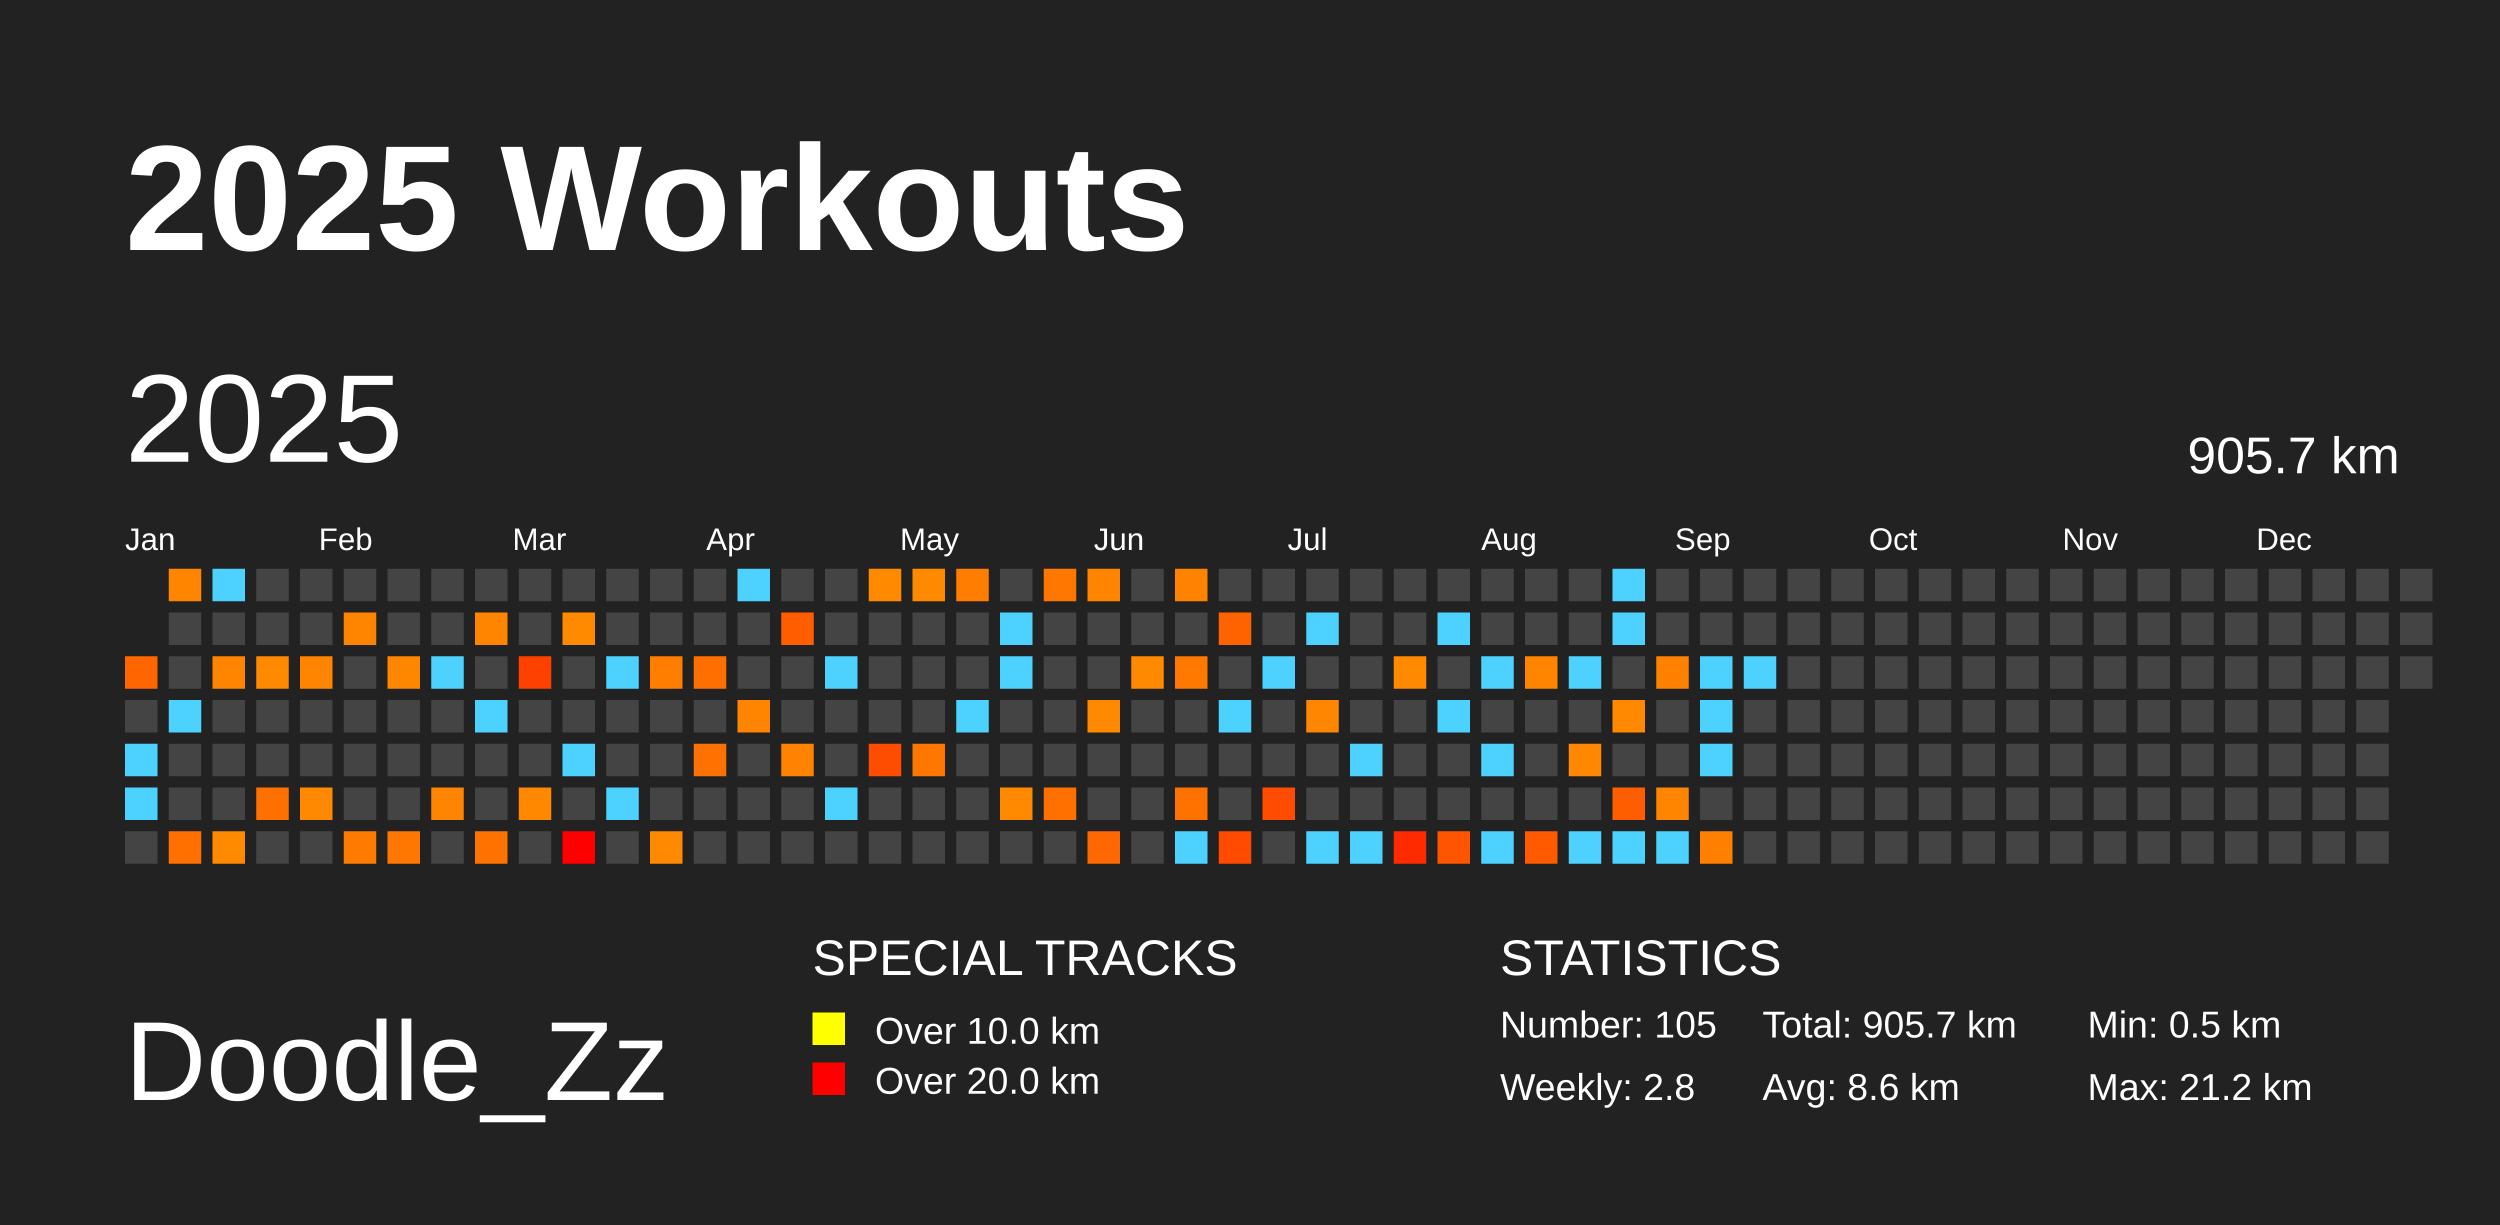
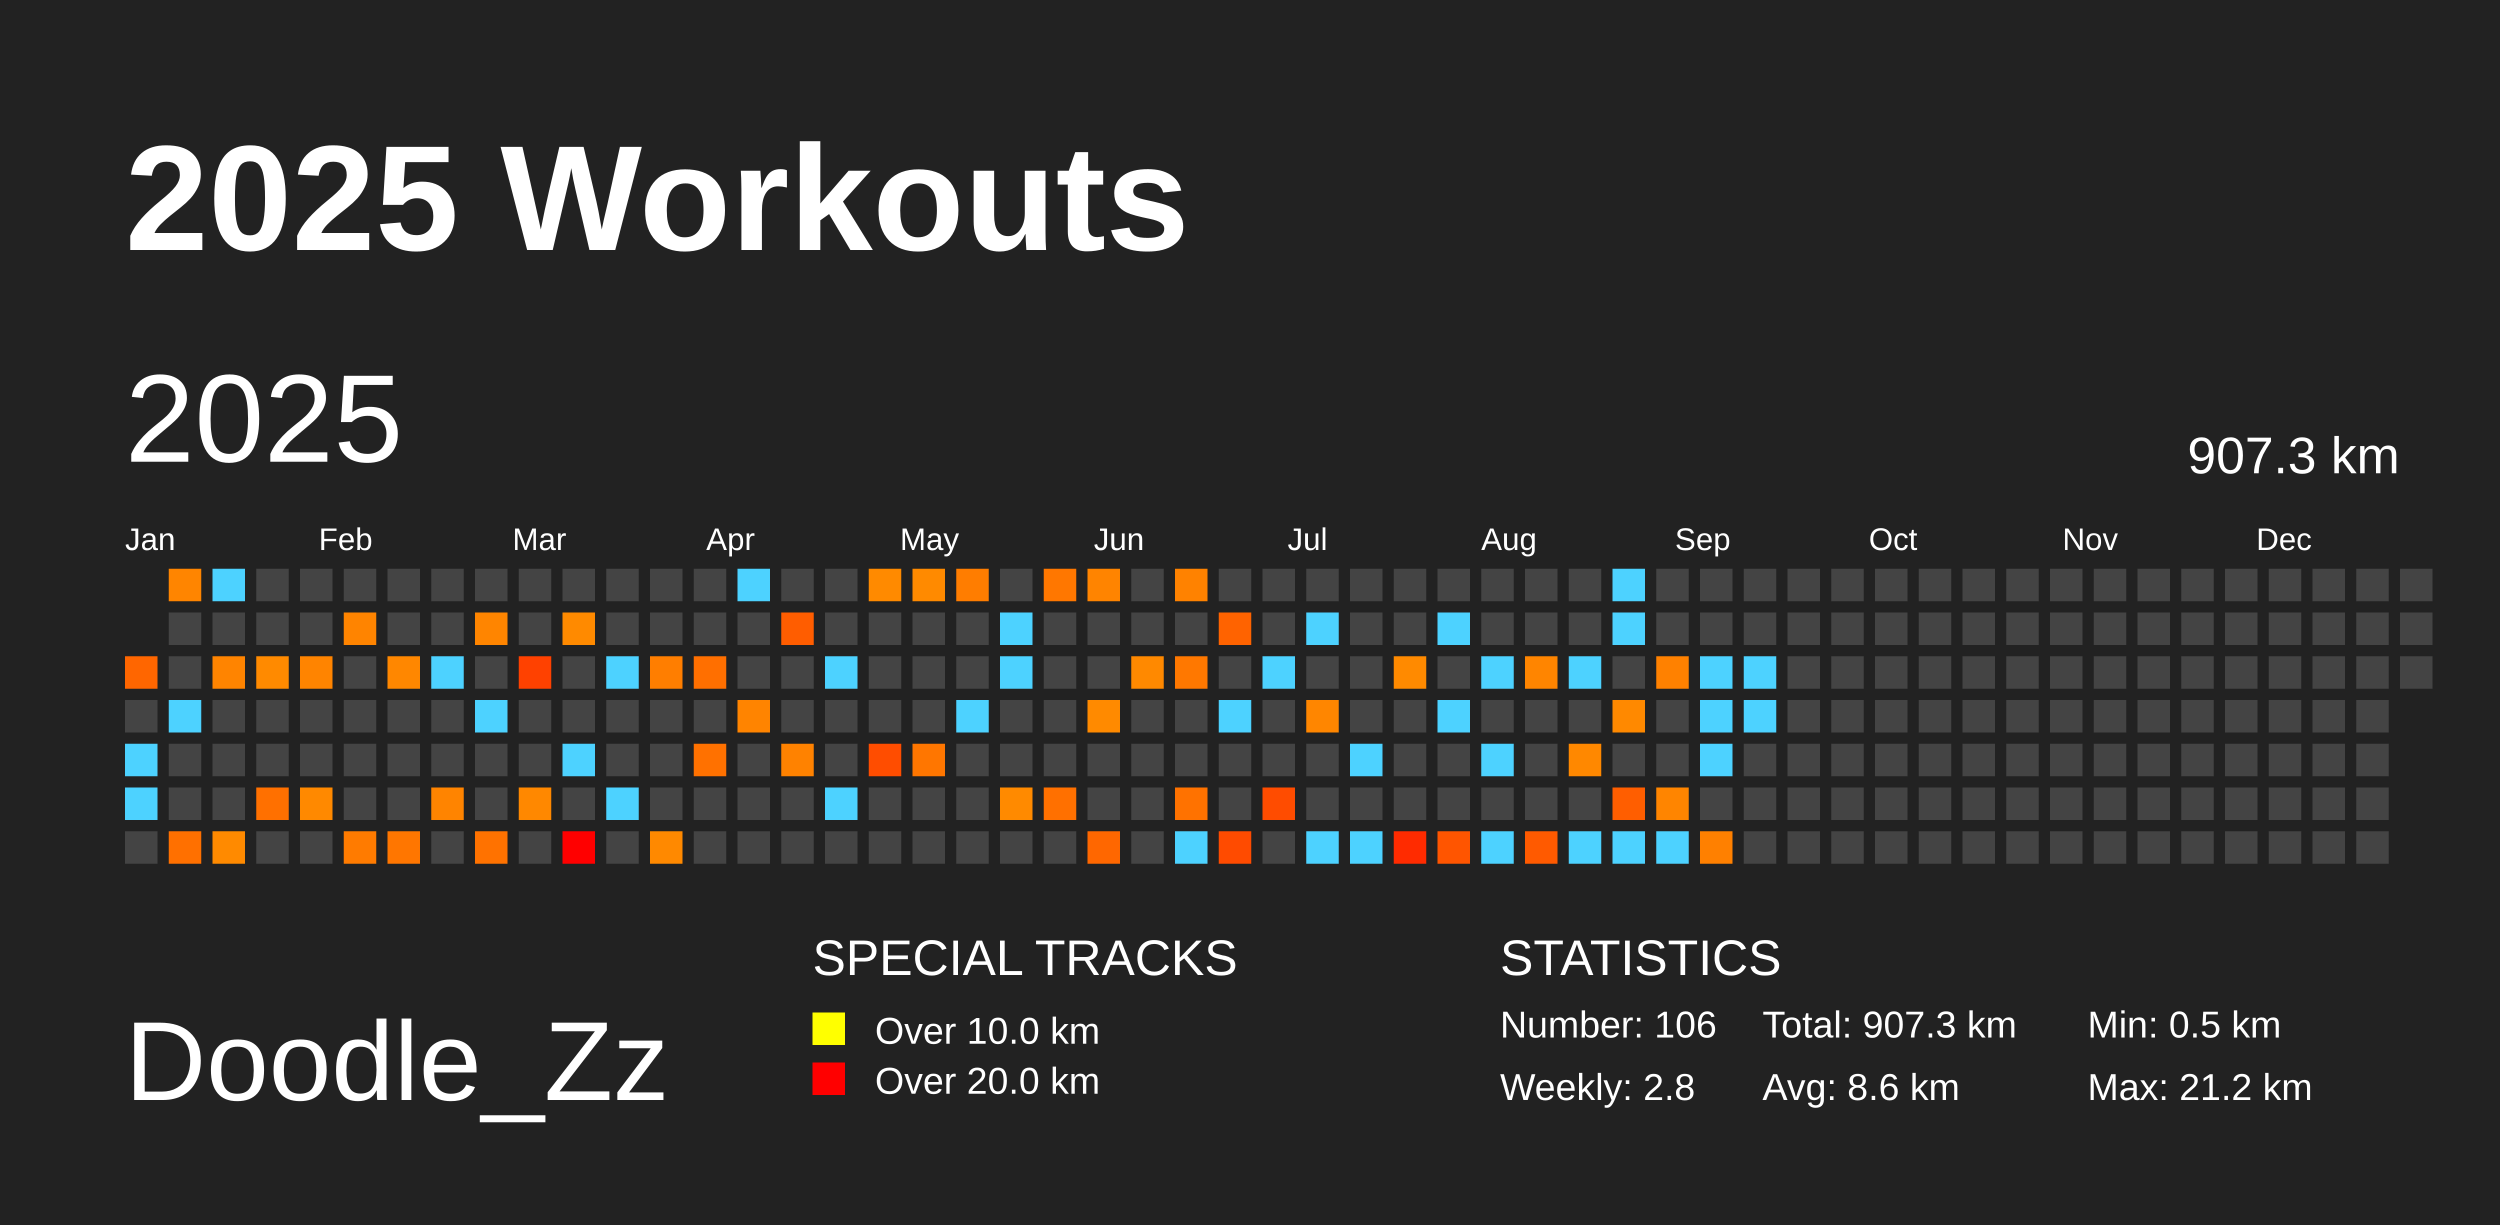
<svg xmlns="http://www.w3.org/2000/svg" baseProfile="full" height="98mm" version="1.1" viewBox="0,0,200,98" width="200mm">
  <defs />
  <rect fill="#222222" height="98" width="200" x="0" y="0" />
  <text fill="#FFFFFF" style="font-size:12px; font-family:Arial; font-weight:bold;" x="10" y="20">2025 Workouts</text>
  <text fill="#FFFFFF" style="font-size:9px; font-family:Arial" x="10" y="88">Doodle_Zz</text>
  <text fill="#FFFFFF" style="font-size:4px; font-family:Arial" x="65" y="78">SPECIAL TRACKS</text>
  <rect fill="yellow" height="2.6" width="2.6" x="65" y="81" />
  <text fill="#FFFFFF" style="font-size:3px; font-family:Arial" x="70" y="83.5">Over 10.0 km</text>
  <rect fill="red" height="2.6" width="2.6" x="65" y="85" />
  <text fill="#FFFFFF" style="font-size:3px; font-family:Arial" x="70" y="87.5">Over 20.0 km</text>
  <text fill="#FFFFFF" style="font-size:4px; font-family:Arial" x="120" y="78">STATISTICS</text>
-   <text fill="#FFFFFF" style="font-size:3px; font-family:Arial" x="120" y="83">Number: 105</text>
+   <text fill="#FFFFFF" style="font-size:3px; font-family:Arial" x="120" y="83">Number: 106</text>
  <text fill="#FFFFFF" style="font-size:3px; font-family:Arial" x="120" y="88">Weekly: 2.8</text>
-   <text fill="#FFFFFF" style="font-size:3px; font-family:Arial" x="141" y="83">Total: 905.7 km</text>
+   <text fill="#FFFFFF" style="font-size:3px; font-family:Arial" x="141" y="83">Total: 907.3 km</text>
  <text fill="#FFFFFF" style="font-size:3px; font-family:Arial" x="141" y="88">Avg: 8.6 km</text>
  <text fill="#FFFFFF" style="font-size:3px; font-family:Arial" x="167" y="83">Min: 0.5 km</text>
  <text fill="#FFFFFF" style="font-size:3px; font-family:Arial" x="167" y="88">Max: 21.2 km</text>
  <text dominant-baseline="hanging" fill="#FFFFFF" style="font-size:10.0px; font-family:Arial;" x="10" y="30">2025</text>
-   <text dominant-baseline="hanging" fill="#FFFFFF" style="font-size:4.125px; font-family:Arial;" x="175" y="35">905.7 km</text>
+   <text dominant-baseline="hanging" fill="#FFFFFF" style="font-size:4.125px; font-family:Arial;" x="175" y="35">907.3 km</text>
  <text fill="#FFFFFF" style="font-size:2.5px; font-family:Arial" x="10.0" y="44">Jan</text>
  <text fill="#FFFFFF" style="font-size:2.5px; font-family:Arial" x="25.5" y="44">Feb</text>
  <text fill="#FFFFFF" style="font-size:2.5px; font-family:Arial" x="41.0" y="44">Mar</text>
  <text fill="#FFFFFF" style="font-size:2.5px; font-family:Arial" x="56.5" y="44">Apr</text>
  <text fill="#FFFFFF" style="font-size:2.5px; font-family:Arial" x="72.0" y="44">May</text>
  <text fill="#FFFFFF" style="font-size:2.5px; font-family:Arial" x="87.5" y="44">Jun</text>
  <text fill="#FFFFFF" style="font-size:2.5px; font-family:Arial" x="103.0" y="44">Jul</text>
  <text fill="#FFFFFF" style="font-size:2.5px; font-family:Arial" x="118.5" y="44">Aug</text>
  <text fill="#FFFFFF" style="font-size:2.5px; font-family:Arial" x="134.0" y="44">Sep</text>
  <text fill="#FFFFFF" style="font-size:2.5px; font-family:Arial" x="149.5" y="44">Oct</text>
  <text fill="#FFFFFF" style="font-size:2.5px; font-family:Arial" x="165.0" y="44">Nov</text>
  <text fill="#FFFFFF" style="font-size:2.5px; font-family:Arial" x="180.5" y="44">Dec</text>
  <rect fill="#ff6600" height="2.6" width="2.6" x="10.0" y="52.5" />
  <rect fill="#444444" height="2.6" width="2.6" x="10.0" y="56.0" />
  <rect fill="#4dd2ff" height="2.6" width="2.6" x="10.0" y="59.5" />
  <rect fill="#4dd2ff" height="2.6" width="2.6" x="10.0" y="63.0" />
  <rect fill="#444444" height="2.6" width="2.6" x="10.0" y="66.5" />
  <rect fill="#ff8500" height="2.6" width="2.6" x="13.5" y="45.5" />
  <rect fill="#444444" height="2.6" width="2.6" x="13.5" y="49.0" />
  <rect fill="#444444" height="2.6" width="2.6" x="13.5" y="52.5" />
  <rect fill="#4dd2ff" height="2.6" width="2.6" x="13.5" y="56.0" />
  <rect fill="#444444" height="2.6" width="2.6" x="13.5" y="59.5" />
  <rect fill="#444444" height="2.6" width="2.6" x="13.5" y="63.0" />
  <rect fill="#ff7000" height="2.6" width="2.6" x="13.5" y="66.5" />
  <rect fill="#4dd2ff" height="2.6" width="2.6" x="17.0" y="45.5" />
  <rect fill="#444444" height="2.6" width="2.6" x="17.0" y="49.0" />
  <rect fill="#ff8400" height="2.6" width="2.6" x="17.0" y="52.5" />
  <rect fill="#444444" height="2.6" width="2.6" x="17.0" y="56.0" />
  <rect fill="#444444" height="2.6" width="2.6" x="17.0" y="59.5" />
  <rect fill="#444444" height="2.6" width="2.6" x="17.0" y="63.0" />
  <rect fill="#ff8a00" height="2.6" width="2.6" x="17.0" y="66.5" />
  <rect fill="#444444" height="2.6" width="2.6" x="20.5" y="45.5" />
  <rect fill="#444444" height="2.6" width="2.6" x="20.5" y="49.0" />
  <rect fill="#ff8a00" height="2.6" width="2.6" x="20.5" y="52.5" />
  <rect fill="#444444" height="2.6" width="2.6" x="20.5" y="56.0" />
  <rect fill="#444444" height="2.6" width="2.6" x="20.5" y="59.5" />
  <rect fill="#ff7000" height="2.6" width="2.6" x="20.5" y="63.0" />
  <rect fill="#444444" height="2.6" width="2.6" x="20.5" y="66.5" />
  <rect fill="#444444" height="2.6" width="2.6" x="24.0" y="45.5" />
  <rect fill="#444444" height="2.6" width="2.6" x="24.0" y="49.0" />
  <rect fill="#ff8400" height="2.6" width="2.6" x="24.0" y="52.5" />
  <rect fill="#444444" height="2.6" width="2.6" x="24.0" y="56.0" />
  <rect fill="#444444" height="2.6" width="2.6" x="24.0" y="59.5" />
  <rect fill="#ff8900" height="2.6" width="2.6" x="24.0" y="63.0" />
  <rect fill="#444444" height="2.6" width="2.6" x="24.0" y="66.5" />
  <rect fill="#444444" height="2.6" width="2.6" x="27.5" y="45.5" />
  <rect fill="#ff8400" height="2.6" width="2.6" x="27.5" y="49.0" />
  <rect fill="#444444" height="2.6" width="2.6" x="27.5" y="52.5" />
  <rect fill="#444444" height="2.6" width="2.6" x="27.5" y="56.0" />
  <rect fill="#444444" height="2.6" width="2.6" x="27.5" y="59.5" />
  <rect fill="#444444" height="2.6" width="2.6" x="27.5" y="63.0" />
  <rect fill="#ff7b00" height="2.6" width="2.6" x="27.5" y="66.5" />
  <rect fill="#444444" height="2.6" width="2.6" x="31.0" y="45.5" />
  <rect fill="#444444" height="2.6" width="2.6" x="31.0" y="49.0" />
  <rect fill="#ff8700" height="2.6" width="2.6" x="31.0" y="52.5" />
  <rect fill="#444444" height="2.6" width="2.6" x="31.0" y="56.0" />
  <rect fill="#444444" height="2.6" width="2.6" x="31.0" y="59.5" />
  <rect fill="#444444" height="2.6" width="2.6" x="31.0" y="63.0" />
  <rect fill="#ff7600" height="2.6" width="2.6" x="31.0" y="66.5" />
  <rect fill="#444444" height="2.6" width="2.6" x="34.5" y="45.5" />
  <rect fill="#444444" height="2.6" width="2.6" x="34.5" y="49.0" />
  <rect fill="#4dd2ff" height="2.6" width="2.6" x="34.5" y="52.5" />
  <rect fill="#444444" height="2.6" width="2.6" x="34.5" y="56.0" />
  <rect fill="#444444" height="2.6" width="2.6" x="34.5" y="59.5" />
  <rect fill="#ff8400" height="2.6" width="2.6" x="34.5" y="63.0" />
  <rect fill="#444444" height="2.6" width="2.6" x="34.5" y="66.5" />
  <rect fill="#444444" height="2.6" width="2.6" x="38.0" y="45.5" />
  <rect fill="#ff8500" height="2.6" width="2.6" x="38.0" y="49.0" />
  <rect fill="#444444" height="2.6" width="2.6" x="38.0" y="52.5" />
  <rect fill="#4dd2ff" height="2.6" width="2.6" x="38.0" y="56.0" />
  <rect fill="#444444" height="2.6" width="2.6" x="38.0" y="59.5" />
  <rect fill="#444444" height="2.6" width="2.6" x="38.0" y="63.0" />
  <rect fill="#ff7200" height="2.6" width="2.6" x="38.0" y="66.5" />
  <rect fill="#444444" height="2.6" width="2.6" x="41.5" y="45.5" />
  <rect fill="#444444" height="2.6" width="2.6" x="41.5" y="49.0" />
  <rect fill="#ff4100" height="2.6" width="2.6" x="41.5" y="52.5" />
  <rect fill="#444444" height="2.6" width="2.6" x="41.5" y="56.0" />
  <rect fill="#444444" height="2.6" width="2.6" x="41.5" y="59.5" />
  <rect fill="#ff8800" height="2.6" width="2.6" x="41.5" y="63.0" />
  <rect fill="#444444" height="2.6" width="2.6" x="41.5" y="66.5" />
  <rect fill="#444444" height="2.6" width="2.6" x="45.0" y="45.5" />
  <rect fill="#ff8a00" height="2.6" width="2.6" x="45.0" y="49.0" />
  <rect fill="#444444" height="2.6" width="2.6" x="45.0" y="52.5" />
  <rect fill="#444444" height="2.6" width="2.6" x="45.0" y="56.0" />
  <rect fill="#4dd2ff" height="2.6" width="2.6" x="45.0" y="59.5" />
  <rect fill="#444444" height="2.6" width="2.6" x="45.0" y="63.0" />
  <rect fill="red" height="2.6" width="2.6" x="45.0" y="66.5" />
  <rect fill="#444444" height="2.6" width="2.6" x="48.5" y="45.5" />
  <rect fill="#444444" height="2.6" width="2.6" x="48.5" y="49.0" />
  <rect fill="#4dd2ff" height="2.6" width="2.6" x="48.5" y="52.5" />
  <rect fill="#444444" height="2.6" width="2.6" x="48.5" y="56.0" />
  <rect fill="#444444" height="2.6" width="2.6" x="48.5" y="59.5" />
  <rect fill="#4dd2ff" height="2.6" width="2.6" x="48.5" y="63.0" />
  <rect fill="#444444" height="2.6" width="2.6" x="48.5" y="66.5" />
  <rect fill="#444444" height="2.6" width="2.6" x="52.0" y="45.5" />
  <rect fill="#444444" height="2.6" width="2.6" x="52.0" y="49.0" />
  <rect fill="#ff7e00" height="2.6" width="2.6" x="52.0" y="52.5" />
  <rect fill="#444444" height="2.6" width="2.6" x="52.0" y="56.0" />
  <rect fill="#444444" height="2.6" width="2.6" x="52.0" y="59.5" />
  <rect fill="#444444" height="2.6" width="2.6" x="52.0" y="63.0" />
  <rect fill="#ff8900" height="2.6" width="2.6" x="52.0" y="66.5" />
  <rect fill="#444444" height="2.6" width="2.6" x="55.5" y="45.5" />
  <rect fill="#444444" height="2.6" width="2.6" x="55.5" y="49.0" />
  <rect fill="#ff6f00" height="2.6" width="2.6" x="55.5" y="52.5" />
  <rect fill="#444444" height="2.6" width="2.6" x="55.5" y="56.0" />
  <rect fill="#ff7100" height="2.6" width="2.6" x="55.5" y="59.5" />
  <rect fill="#444444" height="2.6" width="2.6" x="55.5" y="63.0" />
  <rect fill="#444444" height="2.6" width="2.6" x="55.5" y="66.5" />
  <rect fill="#4dd2ff" height="2.6" width="2.6" x="59.0" y="45.5" />
  <rect fill="#444444" height="2.6" width="2.6" x="59.0" y="49.0" />
  <rect fill="#444444" height="2.6" width="2.6" x="59.0" y="52.5" />
  <rect fill="#ff8400" height="2.6" width="2.6" x="59.0" y="56.0" />
  <rect fill="#444444" height="2.6" width="2.6" x="59.0" y="59.5" />
  <rect fill="#444444" height="2.6" width="2.6" x="59.0" y="63.0" />
  <rect fill="#444444" height="2.6" width="2.6" x="59.0" y="66.5" />
  <rect fill="#444444" height="2.6" width="2.6" x="62.5" y="45.5" />
  <rect fill="#ff5d00" height="2.6" width="2.6" x="62.5" y="49.0" />
  <rect fill="#444444" height="2.6" width="2.6" x="62.5" y="52.5" />
  <rect fill="#444444" height="2.6" width="2.6" x="62.5" y="56.0" />
  <rect fill="#ff8200" height="2.6" width="2.6" x="62.5" y="59.5" />
  <rect fill="#444444" height="2.6" width="2.6" x="62.5" y="63.0" />
  <rect fill="#444444" height="2.6" width="2.6" x="62.5" y="66.5" />
  <rect fill="#444444" height="2.6" width="2.6" x="66.0" y="45.5" />
  <rect fill="#444444" height="2.6" width="2.6" x="66.0" y="49.0" />
  <rect fill="#4dd2ff" height="2.6" width="2.6" x="66.0" y="52.5" />
  <rect fill="#444444" height="2.6" width="2.6" x="66.0" y="56.0" />
  <rect fill="#444444" height="2.6" width="2.6" x="66.0" y="59.5" />
  <rect fill="#4dd2ff" height="2.6" width="2.6" x="66.0" y="63.0" />
  <rect fill="#444444" height="2.6" width="2.6" x="66.0" y="66.5" />
  <rect fill="#ff8a00" height="2.6" width="2.6" x="69.5" y="45.5" />
  <rect fill="#444444" height="2.6" width="2.6" x="69.5" y="49.0" />
  <rect fill="#444444" height="2.6" width="2.6" x="69.5" y="52.5" />
  <rect fill="#444444" height="2.6" width="2.6" x="69.5" y="56.0" />
  <rect fill="#ff4d00" height="2.6" width="2.6" x="69.5" y="59.5" />
  <rect fill="#444444" height="2.6" width="2.6" x="69.5" y="63.0" />
  <rect fill="#444444" height="2.6" width="2.6" x="69.5" y="66.5" />
  <rect fill="#ff8a00" height="2.6" width="2.6" x="73.0" y="45.5" />
  <rect fill="#444444" height="2.6" width="2.6" x="73.0" y="49.0" />
  <rect fill="#444444" height="2.6" width="2.6" x="73.0" y="52.5" />
  <rect fill="#444444" height="2.6" width="2.6" x="73.0" y="56.0" />
  <rect fill="#ff7600" height="2.6" width="2.6" x="73.0" y="59.5" />
  <rect fill="#444444" height="2.6" width="2.6" x="73.0" y="63.0" />
  <rect fill="#444444" height="2.6" width="2.6" x="73.0" y="66.5" />
  <rect fill="#ff7d00" height="2.6" width="2.6" x="76.5" y="45.5" />
  <rect fill="#444444" height="2.6" width="2.6" x="76.5" y="49.0" />
  <rect fill="#444444" height="2.6" width="2.6" x="76.5" y="52.5" />
  <rect fill="#4dd2ff" height="2.6" width="2.6" x="76.5" y="56.0" />
  <rect fill="#444444" height="2.6" width="2.6" x="76.5" y="59.5" />
  <rect fill="#444444" height="2.6" width="2.6" x="76.5" y="63.0" />
  <rect fill="#444444" height="2.6" width="2.6" x="76.5" y="66.5" />
  <rect fill="#444444" height="2.6" width="2.6" x="80.0" y="45.5" />
  <rect fill="#4dd2ff" height="2.6" width="2.6" x="80.0" y="49.0" />
  <rect fill="#4dd2ff" height="2.6" width="2.6" x="80.0" y="52.5" />
  <rect fill="#444444" height="2.6" width="2.6" x="80.0" y="56.0" />
  <rect fill="#444444" height="2.6" width="2.6" x="80.0" y="59.5" />
  <rect fill="#ff8a00" height="2.6" width="2.6" x="80.0" y="63.0" />
  <rect fill="#444444" height="2.6" width="2.6" x="80.0" y="66.5" />
  <rect fill="#ff7700" height="2.6" width="2.6" x="83.5" y="45.5" />
  <rect fill="#444444" height="2.6" width="2.6" x="83.5" y="49.0" />
  <rect fill="#444444" height="2.6" width="2.6" x="83.5" y="52.5" />
  <rect fill="#444444" height="2.6" width="2.6" x="83.5" y="56.0" />
  <rect fill="#444444" height="2.6" width="2.6" x="83.5" y="59.5" />
  <rect fill="#ff7000" height="2.6" width="2.6" x="83.5" y="63.0" />
  <rect fill="#444444" height="2.6" width="2.6" x="83.5" y="66.5" />
  <rect fill="#ff8400" height="2.6" width="2.6" x="87.0" y="45.5" />
  <rect fill="#444444" height="2.6" width="2.6" x="87.0" y="49.0" />
  <rect fill="#444444" height="2.6" width="2.6" x="87.0" y="52.5" />
  <rect fill="#ff8a00" height="2.6" width="2.6" x="87.0" y="56.0" />
  <rect fill="#444444" height="2.6" width="2.6" x="87.0" y="59.5" />
  <rect fill="#444444" height="2.6" width="2.6" x="87.0" y="63.0" />
  <rect fill="#ff6700" height="2.6" width="2.6" x="87.0" y="66.5" />
  <rect fill="#444444" height="2.6" width="2.6" x="90.5" y="45.5" />
  <rect fill="#444444" height="2.6" width="2.6" x="90.5" y="49.0" />
  <rect fill="#ff8900" height="2.6" width="2.6" x="90.5" y="52.5" />
  <rect fill="#444444" height="2.6" width="2.6" x="90.5" y="56.0" />
  <rect fill="#444444" height="2.6" width="2.6" x="90.5" y="59.5" />
  <rect fill="#444444" height="2.6" width="2.6" x="90.5" y="63.0" />
  <rect fill="#444444" height="2.6" width="2.6" x="90.5" y="66.5" />
  <rect fill="#ff8200" height="2.6" width="2.6" x="94.0" y="45.5" />
  <rect fill="#444444" height="2.6" width="2.6" x="94.0" y="49.0" />
  <rect fill="#ff7800" height="2.6" width="2.6" x="94.0" y="52.5" />
  <rect fill="#444444" height="2.6" width="2.6" x="94.0" y="56.0" />
  <rect fill="#444444" height="2.6" width="2.6" x="94.0" y="59.5" />
  <rect fill="#ff7200" height="2.6" width="2.6" x="94.0" y="63.0" />
  <rect fill="#4dd2ff" height="2.6" width="2.6" x="94.0" y="66.5" />
  <rect fill="#444444" height="2.6" width="2.6" x="97.5" y="45.5" />
  <rect fill="#ff6300" height="2.6" width="2.6" x="97.5" y="49.0" />
  <rect fill="#444444" height="2.6" width="2.6" x="97.5" y="52.5" />
  <rect fill="#4dd2ff" height="2.6" width="2.6" x="97.5" y="56.0" />
  <rect fill="#444444" height="2.6" width="2.6" x="97.5" y="59.5" />
  <rect fill="#444444" height="2.6" width="2.6" x="97.5" y="63.0" />
  <rect fill="#ff4b00" height="2.6" width="2.6" x="97.5" y="66.5" />
  <rect fill="#444444" height="2.6" width="2.6" x="101.0" y="45.5" />
  <rect fill="#444444" height="2.6" width="2.6" x="101.0" y="49.0" />
  <rect fill="#4dd2ff" height="2.6" width="2.6" x="101.0" y="52.5" />
  <rect fill="#444444" height="2.6" width="2.6" x="101.0" y="56.0" />
  <rect fill="#444444" height="2.6" width="2.6" x="101.0" y="59.5" />
  <rect fill="#ff4c00" height="2.6" width="2.6" x="101.0" y="63.0" />
  <rect fill="#444444" height="2.6" width="2.6" x="101.0" y="66.5" />
  <rect fill="#444444" height="2.6" width="2.6" x="104.5" y="45.5" />
  <rect fill="#4dd2ff" height="2.6" width="2.6" x="104.5" y="49.0" />
  <rect fill="#444444" height="2.6" width="2.6" x="104.5" y="52.5" />
  <rect fill="#ff8600" height="2.6" width="2.6" x="104.5" y="56.0" />
  <rect fill="#444444" height="2.6" width="2.6" x="104.5" y="59.5" />
  <rect fill="#444444" height="2.6" width="2.6" x="104.5" y="63.0" />
  <rect fill="#4dd2ff" height="2.6" width="2.6" x="104.5" y="66.5" />
  <rect fill="#444444" height="2.6" width="2.6" x="108.0" y="45.5" />
  <rect fill="#444444" height="2.6" width="2.6" x="108.0" y="49.0" />
  <rect fill="#444444" height="2.6" width="2.6" x="108.0" y="52.5" />
  <rect fill="#444444" height="2.6" width="2.6" x="108.0" y="56.0" />
  <rect fill="#4dd2ff" height="2.6" width="2.6" x="108.0" y="59.5" />
  <rect fill="#444444" height="2.6" width="2.6" x="108.0" y="63.0" />
  <rect fill="#4dd2ff" height="2.6" width="2.6" x="108.0" y="66.5" />
  <rect fill="#444444" height="2.6" width="2.6" x="111.5" y="45.5" />
  <rect fill="#444444" height="2.6" width="2.6" x="111.5" y="49.0" />
  <rect fill="#ff8a00" height="2.6" width="2.6" x="111.5" y="52.5" />
  <rect fill="#444444" height="2.6" width="2.6" x="111.5" y="56.0" />
  <rect fill="#444444" height="2.6" width="2.6" x="111.5" y="59.5" />
  <rect fill="#444444" height="2.6" width="2.6" x="111.5" y="63.0" />
  <rect fill="#ff2b00" height="2.6" width="2.6" x="111.5" y="66.5" />
  <rect fill="#444444" height="2.6" width="2.6" x="115.0" y="45.5" />
  <rect fill="#4dd2ff" height="2.6" width="2.6" x="115.0" y="49.0" />
  <rect fill="#444444" height="2.6" width="2.6" x="115.0" y="52.5" />
  <rect fill="#4dd2ff" height="2.6" width="2.6" x="115.0" y="56.0" />
  <rect fill="#444444" height="2.6" width="2.6" x="115.0" y="59.5" />
  <rect fill="#444444" height="2.6" width="2.6" x="115.0" y="63.0" />
  <rect fill="#ff5500" height="2.6" width="2.6" x="115.0" y="66.5" />
  <rect fill="#444444" height="2.6" width="2.6" x="118.5" y="45.5" />
  <rect fill="#444444" height="2.6" width="2.6" x="118.5" y="49.0" />
  <rect fill="#4dd2ff" height="2.6" width="2.6" x="118.5" y="52.5" />
  <rect fill="#444444" height="2.6" width="2.6" x="118.5" y="56.0" />
  <rect fill="#4dd2ff" height="2.6" width="2.6" x="118.5" y="59.5" />
  <rect fill="#444444" height="2.6" width="2.6" x="118.5" y="63.0" />
  <rect fill="#4dd2ff" height="2.6" width="2.6" x="118.5" y="66.5" />
  <rect fill="#444444" height="2.6" width="2.6" x="122.0" y="45.5" />
  <rect fill="#444444" height="2.6" width="2.6" x="122.0" y="49.0" />
  <rect fill="#ff8500" height="2.6" width="2.6" x="122.0" y="52.5" />
  <rect fill="#444444" height="2.6" width="2.6" x="122.0" y="56.0" />
  <rect fill="#444444" height="2.6" width="2.6" x="122.0" y="59.5" />
  <rect fill="#444444" height="2.6" width="2.6" x="122.0" y="63.0" />
  <rect fill="#ff5a00" height="2.6" width="2.6" x="122.0" y="66.5" />
  <rect fill="#444444" height="2.6" width="2.6" x="125.5" y="45.5" />
  <rect fill="#444444" height="2.6" width="2.6" x="125.5" y="49.0" />
  <rect fill="#4dd2ff" height="2.6" width="2.6" x="125.5" y="52.5" />
  <rect fill="#444444" height="2.6" width="2.6" x="125.5" y="56.0" />
  <rect fill="#ff8800" height="2.6" width="2.6" x="125.5" y="59.5" />
  <rect fill="#444444" height="2.6" width="2.6" x="125.5" y="63.0" />
  <rect fill="#4dd2ff" height="2.6" width="2.6" x="125.5" y="66.5" />
  <rect fill="#4dd2ff" height="2.6" width="2.6" x="129.0" y="45.5" />
  <rect fill="#4dd2ff" height="2.6" width="2.6" x="129.0" y="49.0" />
  <rect fill="#444444" height="2.6" width="2.6" x="129.0" y="52.5" />
  <rect fill="#ff8900" height="2.6" width="2.6" x="129.0" y="56.0" />
  <rect fill="#444444" height="2.6" width="2.6" x="129.0" y="59.5" />
  <rect fill="#ff5e00" height="2.6" width="2.6" x="129.0" y="63.0" />
  <rect fill="#4dd2ff" height="2.6" width="2.6" x="129.0" y="66.5" />
  <rect fill="#444444" height="2.6" width="2.6" x="132.5" y="45.5" />
  <rect fill="#444444" height="2.6" width="2.6" x="132.5" y="49.0" />
  <rect fill="#ff8100" height="2.6" width="2.6" x="132.5" y="52.5" />
  <rect fill="#444444" height="2.6" width="2.6" x="132.5" y="56.0" />
  <rect fill="#444444" height="2.6" width="2.6" x="132.5" y="59.5" />
  <rect fill="#ff8500" height="2.6" width="2.6" x="132.5" y="63.0" />
  <rect fill="#4dd2ff" height="2.6" width="2.6" x="132.5" y="66.5" />
  <rect fill="#444444" height="2.6" width="2.6" x="136.0" y="45.5" />
  <rect fill="#444444" height="2.6" width="2.6" x="136.0" y="49.0" />
  <rect fill="#4dd2ff" height="2.6" width="2.6" x="136.0" y="52.5" />
  <rect fill="#4dd2ff" height="2.6" width="2.6" x="136.0" y="56.0" />
  <rect fill="#4dd2ff" height="2.6" width="2.6" x="136.0" y="59.5" />
  <rect fill="#444444" height="2.6" width="2.6" x="136.0" y="63.0" />
  <rect fill="#ff8000" height="2.6" width="2.6" x="136.0" y="66.5" />
  <rect fill="#444444" height="2.6" width="2.6" x="139.5" y="45.5" />
  <rect fill="#444444" height="2.6" width="2.6" x="139.5" y="49.0" />
  <rect fill="#4dd2ff" height="2.6" width="2.6" x="139.5" y="52.5" />
-   <rect fill="#444444" height="2.6" width="2.6" x="139.5" y="56.0" />
+   <rect fill="#4dd2ff" height="2.6" width="2.6" x="139.5" y="56.0" />
  <rect fill="#444444" height="2.6" width="2.6" x="139.5" y="59.5" />
  <rect fill="#444444" height="2.6" width="2.6" x="139.5" y="63.0" />
  <rect fill="#444444" height="2.6" width="2.6" x="139.5" y="66.5" />
  <rect fill="#444444" height="2.6" width="2.6" x="143.0" y="45.5" />
  <rect fill="#444444" height="2.6" width="2.6" x="143.0" y="49.0" />
  <rect fill="#444444" height="2.6" width="2.6" x="143.0" y="52.5" />
  <rect fill="#444444" height="2.6" width="2.6" x="143.0" y="56.0" />
  <rect fill="#444444" height="2.6" width="2.6" x="143.0" y="59.5" />
  <rect fill="#444444" height="2.6" width="2.6" x="143.0" y="63.0" />
  <rect fill="#444444" height="2.6" width="2.6" x="143.0" y="66.5" />
  <rect fill="#444444" height="2.6" width="2.6" x="146.5" y="45.5" />
  <rect fill="#444444" height="2.6" width="2.6" x="146.5" y="49.0" />
  <rect fill="#444444" height="2.6" width="2.6" x="146.5" y="52.5" />
  <rect fill="#444444" height="2.6" width="2.6" x="146.5" y="56.0" />
  <rect fill="#444444" height="2.6" width="2.6" x="146.5" y="59.5" />
  <rect fill="#444444" height="2.6" width="2.6" x="146.5" y="63.0" />
  <rect fill="#444444" height="2.6" width="2.6" x="146.5" y="66.5" />
  <rect fill="#444444" height="2.6" width="2.6" x="150.0" y="45.5" />
  <rect fill="#444444" height="2.6" width="2.6" x="150.0" y="49.0" />
  <rect fill="#444444" height="2.6" width="2.6" x="150.0" y="52.5" />
  <rect fill="#444444" height="2.6" width="2.6" x="150.0" y="56.0" />
  <rect fill="#444444" height="2.6" width="2.6" x="150.0" y="59.5" />
  <rect fill="#444444" height="2.6" width="2.6" x="150.0" y="63.0" />
  <rect fill="#444444" height="2.6" width="2.6" x="150.0" y="66.5" />
  <rect fill="#444444" height="2.6" width="2.6" x="153.5" y="45.5" />
  <rect fill="#444444" height="2.6" width="2.6" x="153.5" y="49.0" />
  <rect fill="#444444" height="2.6" width="2.6" x="153.5" y="52.5" />
  <rect fill="#444444" height="2.6" width="2.6" x="153.5" y="56.0" />
  <rect fill="#444444" height="2.6" width="2.6" x="153.5" y="59.5" />
  <rect fill="#444444" height="2.6" width="2.6" x="153.5" y="63.0" />
  <rect fill="#444444" height="2.6" width="2.6" x="153.5" y="66.5" />
  <rect fill="#444444" height="2.6" width="2.6" x="157.0" y="45.5" />
  <rect fill="#444444" height="2.6" width="2.6" x="157.0" y="49.0" />
  <rect fill="#444444" height="2.6" width="2.6" x="157.0" y="52.5" />
  <rect fill="#444444" height="2.6" width="2.6" x="157.0" y="56.0" />
  <rect fill="#444444" height="2.6" width="2.6" x="157.0" y="59.5" />
  <rect fill="#444444" height="2.6" width="2.6" x="157.0" y="63.0" />
  <rect fill="#444444" height="2.6" width="2.6" x="157.0" y="66.5" />
  <rect fill="#444444" height="2.6" width="2.6" x="160.5" y="45.5" />
  <rect fill="#444444" height="2.6" width="2.6" x="160.5" y="49.0" />
  <rect fill="#444444" height="2.6" width="2.6" x="160.5" y="52.5" />
  <rect fill="#444444" height="2.6" width="2.6" x="160.5" y="56.0" />
  <rect fill="#444444" height="2.6" width="2.6" x="160.5" y="59.5" />
  <rect fill="#444444" height="2.6" width="2.6" x="160.5" y="63.0" />
  <rect fill="#444444" height="2.6" width="2.6" x="160.5" y="66.5" />
  <rect fill="#444444" height="2.6" width="2.6" x="164.0" y="45.5" />
  <rect fill="#444444" height="2.6" width="2.6" x="164.0" y="49.0" />
  <rect fill="#444444" height="2.6" width="2.6" x="164.0" y="52.5" />
  <rect fill="#444444" height="2.6" width="2.6" x="164.0" y="56.0" />
  <rect fill="#444444" height="2.6" width="2.6" x="164.0" y="59.5" />
  <rect fill="#444444" height="2.6" width="2.6" x="164.0" y="63.0" />
  <rect fill="#444444" height="2.6" width="2.6" x="164.0" y="66.5" />
  <rect fill="#444444" height="2.6" width="2.6" x="167.5" y="45.5" />
  <rect fill="#444444" height="2.6" width="2.6" x="167.5" y="49.0" />
  <rect fill="#444444" height="2.6" width="2.6" x="167.5" y="52.5" />
  <rect fill="#444444" height="2.6" width="2.6" x="167.5" y="56.0" />
  <rect fill="#444444" height="2.6" width="2.6" x="167.5" y="59.5" />
  <rect fill="#444444" height="2.6" width="2.6" x="167.5" y="63.0" />
  <rect fill="#444444" height="2.6" width="2.6" x="167.5" y="66.5" />
  <rect fill="#444444" height="2.6" width="2.6" x="171.0" y="45.5" />
  <rect fill="#444444" height="2.6" width="2.6" x="171.0" y="49.0" />
  <rect fill="#444444" height="2.6" width="2.6" x="171.0" y="52.5" />
  <rect fill="#444444" height="2.6" width="2.6" x="171.0" y="56.0" />
  <rect fill="#444444" height="2.6" width="2.6" x="171.0" y="59.5" />
  <rect fill="#444444" height="2.6" width="2.6" x="171.0" y="63.0" />
  <rect fill="#444444" height="2.6" width="2.6" x="171.0" y="66.5" />
  <rect fill="#444444" height="2.6" width="2.6" x="174.5" y="45.5" />
  <rect fill="#444444" height="2.6" width="2.6" x="174.5" y="49.0" />
  <rect fill="#444444" height="2.6" width="2.6" x="174.5" y="52.5" />
  <rect fill="#444444" height="2.6" width="2.6" x="174.5" y="56.0" />
  <rect fill="#444444" height="2.6" width="2.6" x="174.5" y="59.5" />
  <rect fill="#444444" height="2.6" width="2.6" x="174.5" y="63.0" />
  <rect fill="#444444" height="2.6" width="2.6" x="174.5" y="66.5" />
  <rect fill="#444444" height="2.6" width="2.6" x="178.0" y="45.5" />
  <rect fill="#444444" height="2.6" width="2.6" x="178.0" y="49.0" />
  <rect fill="#444444" height="2.6" width="2.6" x="178.0" y="52.5" />
  <rect fill="#444444" height="2.6" width="2.6" x="178.0" y="56.0" />
  <rect fill="#444444" height="2.6" width="2.6" x="178.0" y="59.5" />
  <rect fill="#444444" height="2.6" width="2.6" x="178.0" y="63.0" />
  <rect fill="#444444" height="2.6" width="2.6" x="178.0" y="66.5" />
  <rect fill="#444444" height="2.6" width="2.6" x="181.5" y="45.5" />
  <rect fill="#444444" height="2.6" width="2.6" x="181.5" y="49.0" />
  <rect fill="#444444" height="2.6" width="2.6" x="181.5" y="52.5" />
  <rect fill="#444444" height="2.6" width="2.6" x="181.5" y="56.0" />
  <rect fill="#444444" height="2.6" width="2.6" x="181.5" y="59.5" />
  <rect fill="#444444" height="2.6" width="2.6" x="181.5" y="63.0" />
  <rect fill="#444444" height="2.6" width="2.6" x="181.5" y="66.5" />
  <rect fill="#444444" height="2.6" width="2.6" x="185.0" y="45.5" />
  <rect fill="#444444" height="2.6" width="2.6" x="185.0" y="49.0" />
  <rect fill="#444444" height="2.6" width="2.6" x="185.0" y="52.5" />
  <rect fill="#444444" height="2.6" width="2.6" x="185.0" y="56.0" />
  <rect fill="#444444" height="2.6" width="2.6" x="185.0" y="59.5" />
  <rect fill="#444444" height="2.6" width="2.6" x="185.0" y="63.0" />
  <rect fill="#444444" height="2.6" width="2.6" x="185.0" y="66.5" />
  <rect fill="#444444" height="2.6" width="2.6" x="188.5" y="45.5" />
  <rect fill="#444444" height="2.6" width="2.6" x="188.5" y="49.0" />
  <rect fill="#444444" height="2.6" width="2.6" x="188.5" y="52.5" />
  <rect fill="#444444" height="2.6" width="2.6" x="188.5" y="56.0" />
  <rect fill="#444444" height="2.6" width="2.6" x="188.5" y="59.5" />
  <rect fill="#444444" height="2.6" width="2.6" x="188.5" y="63.0" />
  <rect fill="#444444" height="2.6" width="2.6" x="188.5" y="66.5" />
  <rect fill="#444444" height="2.6" width="2.6" x="192.0" y="45.5" />
  <rect fill="#444444" height="2.6" width="2.6" x="192.0" y="49.0" />
  <rect fill="#444444" height="2.6" width="2.6" x="192.0" y="52.5" />
</svg>
